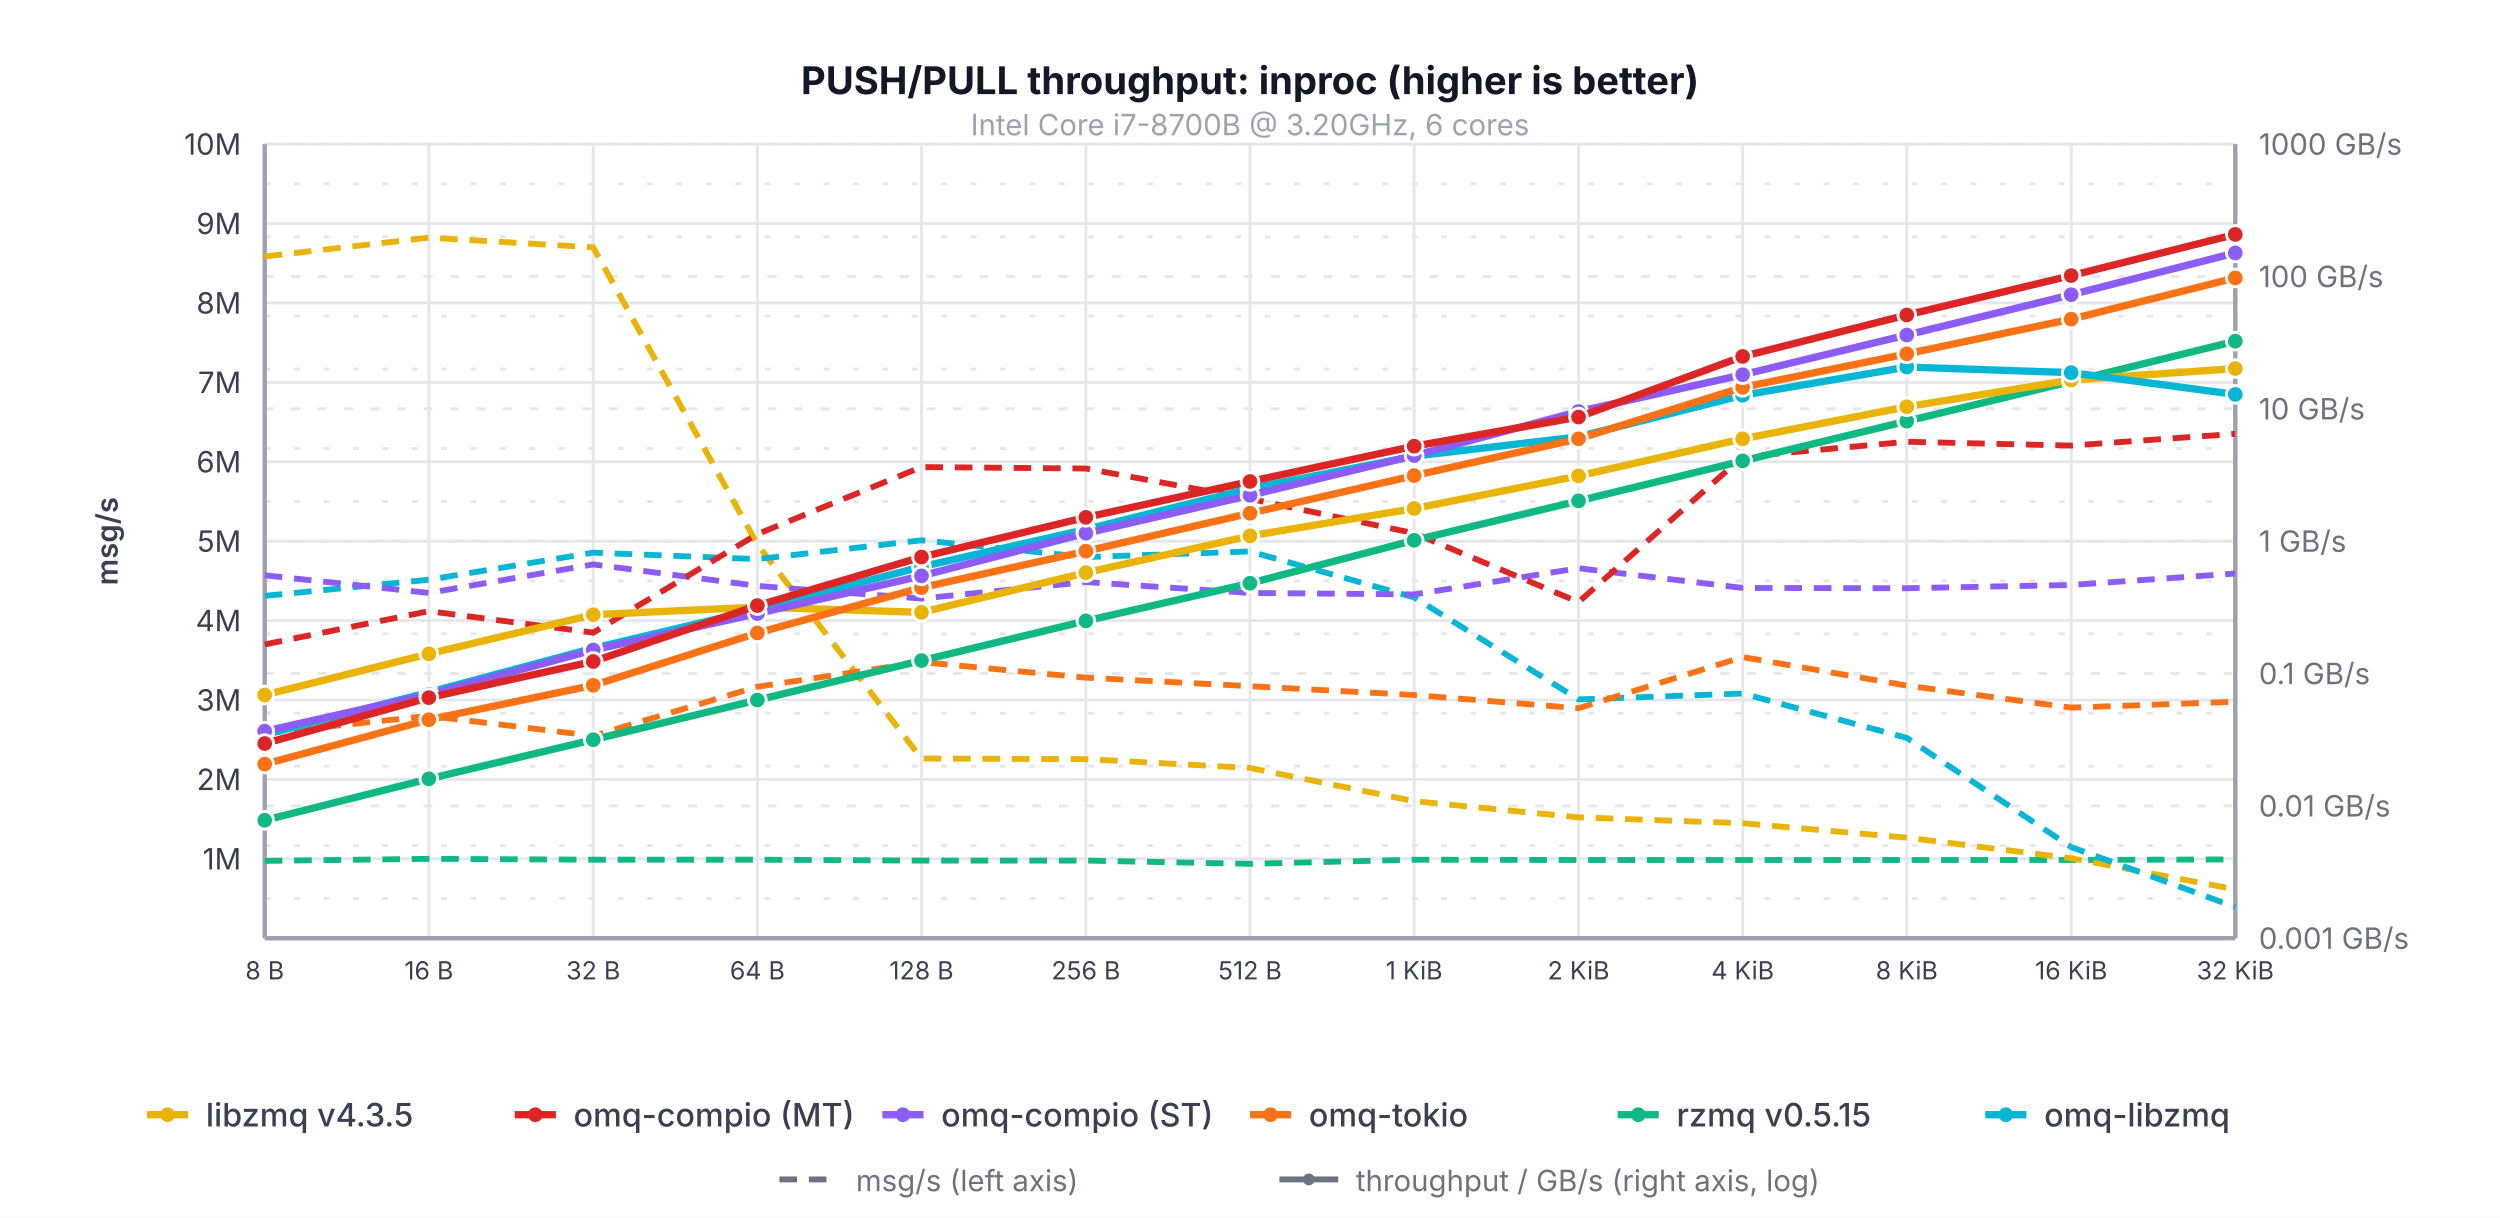
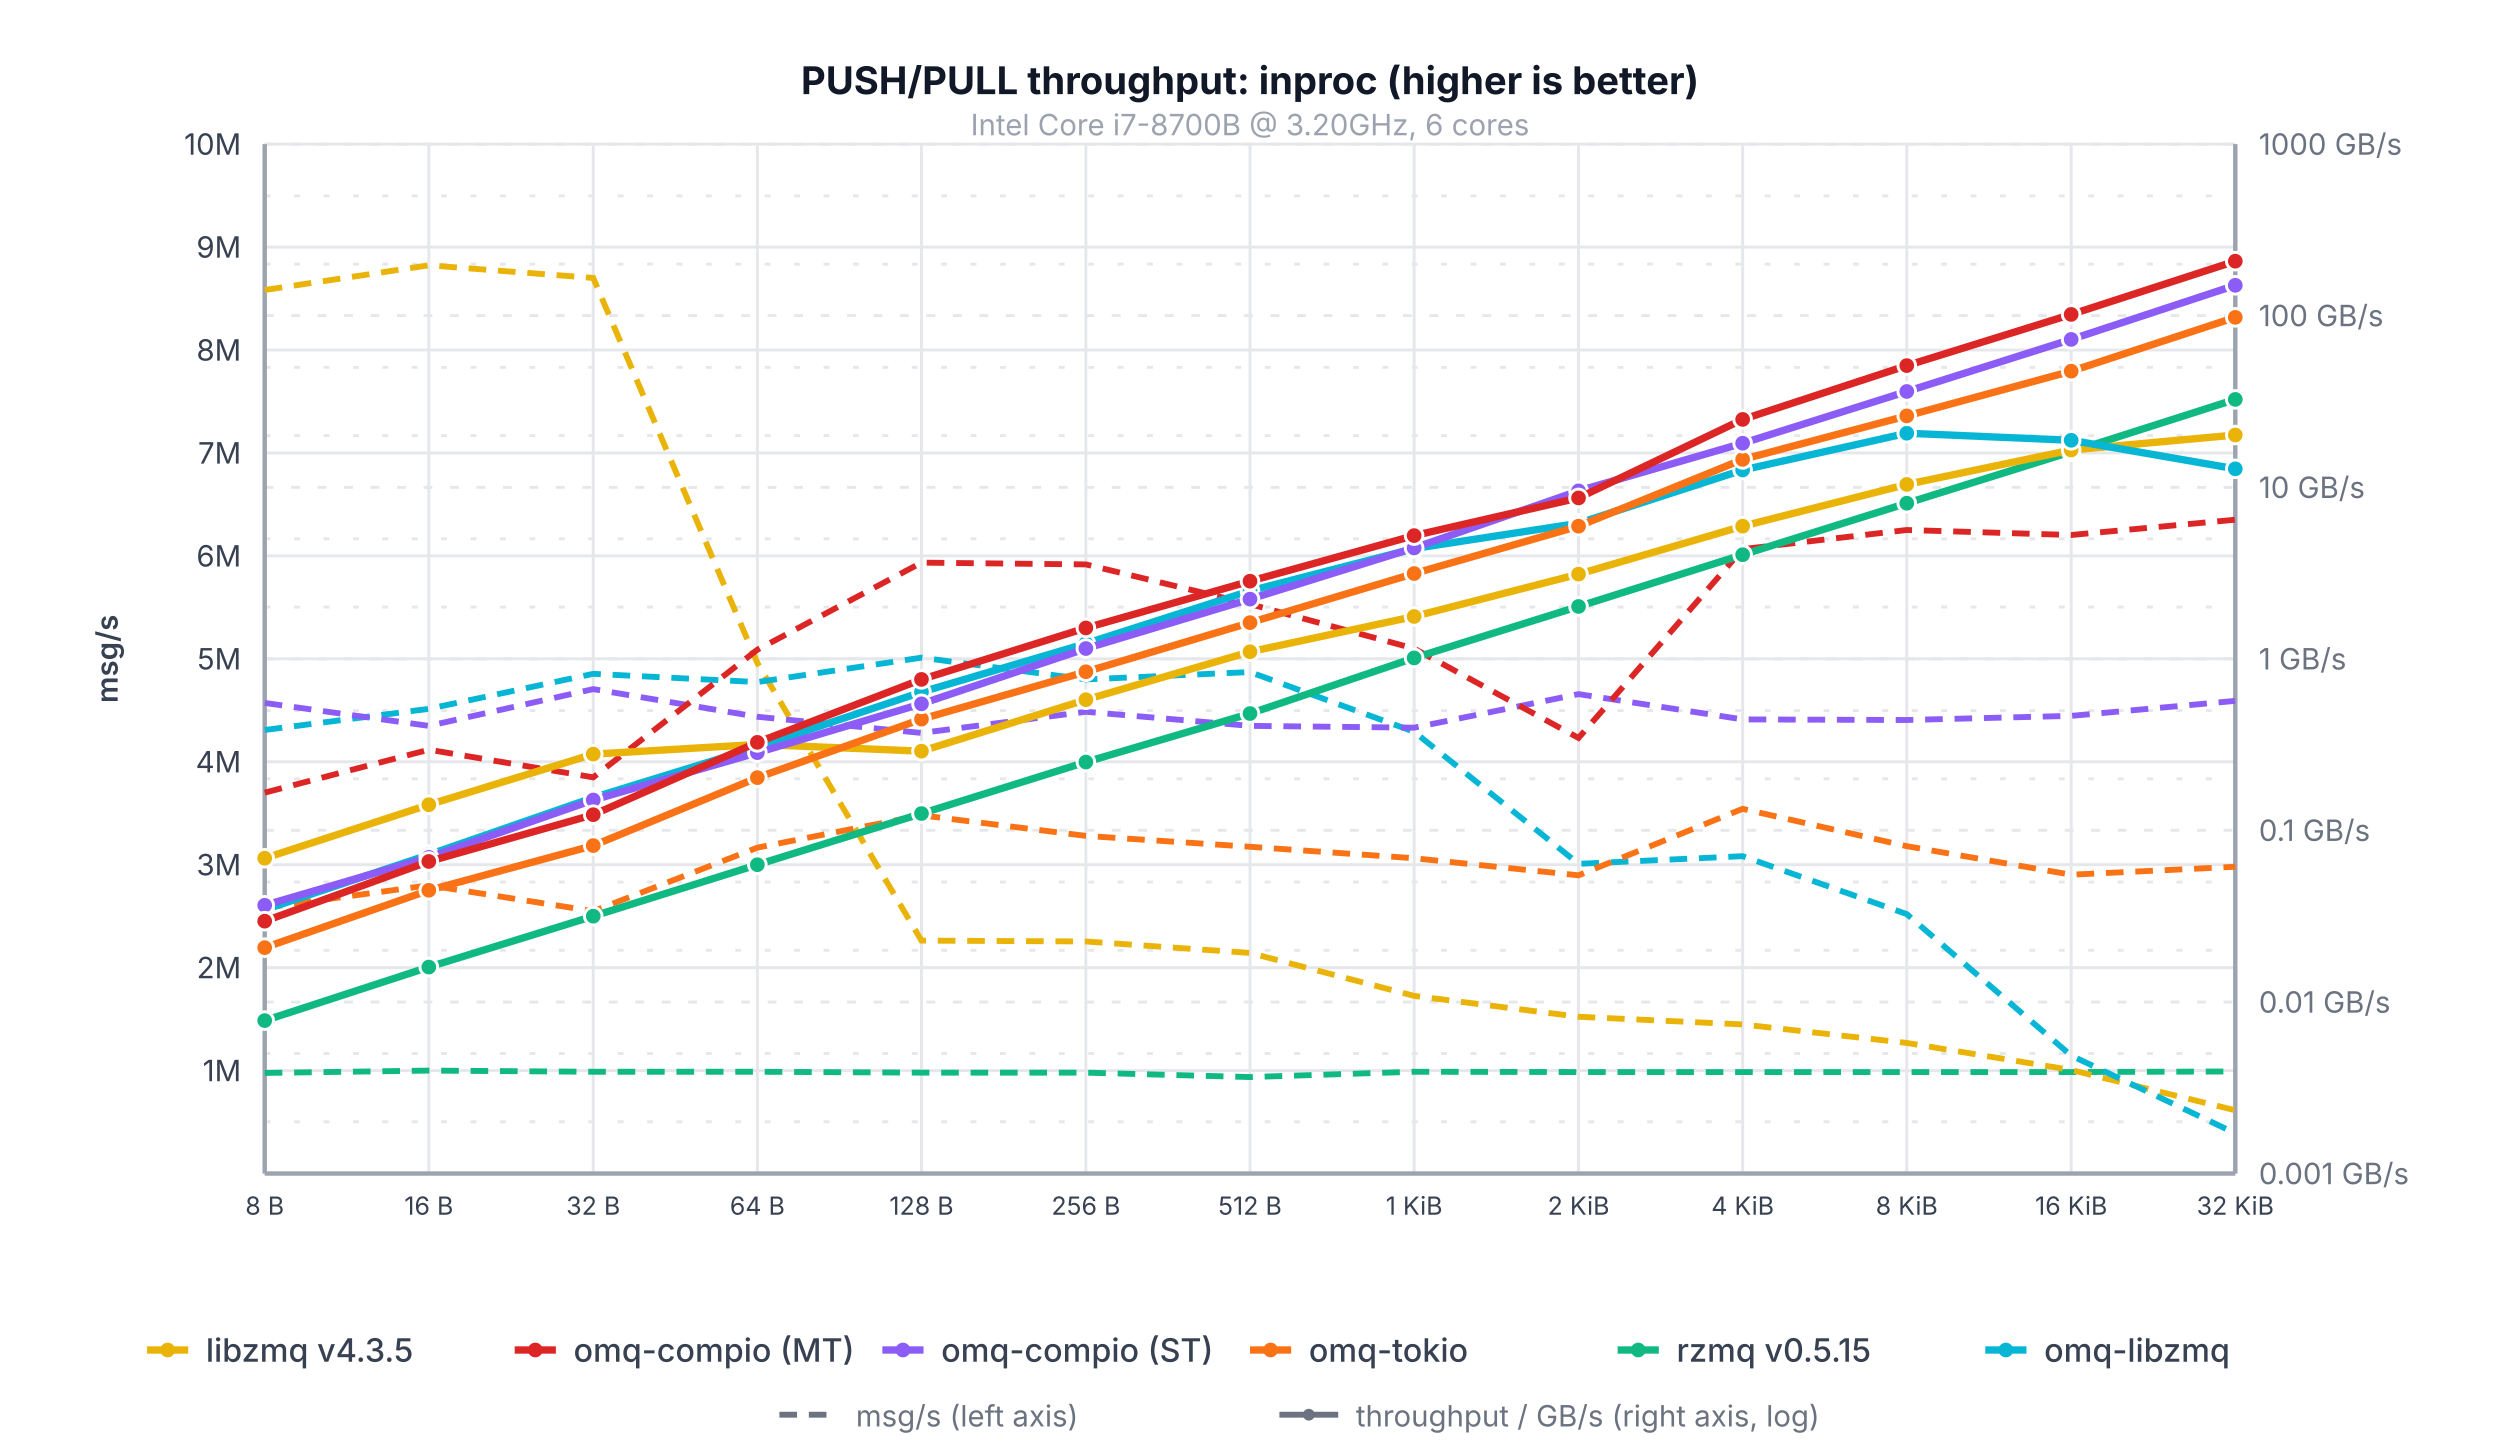
- <svg xmlns="http://www.w3.org/2000/svg" viewBox="0 0 850 414" font-family="system-ui, -apple-system, sans-serif">
-   <rect width="850" height="414" fill="white" />
+ <svg xmlns="http://www.w3.org/2000/svg" viewBox="0 0 850 494" font-family="system-ui, -apple-system, sans-serif">
+   <rect width="850" height="494" fill="white" />
  <text x="425.0" y="32.0" text-anchor="middle" fill="#111827" font-size="13" font-weight="700">PUSH/PULL throughput: inproc (higher is better)</text>
-   <line x1="90.0" y1="292.0" x2="760.0" y2="292.0" stroke="#e5e7eb" stroke-width="1" />
-   <text x="82.0" y="292.0" text-anchor="end" dominant-baseline="middle" fill="#374151" font-size="10">1M</text>
-   <line x1="90.0" y1="265.0" x2="760.0" y2="265.0" stroke="#e5e7eb" stroke-width="1" />
-   <text x="82.0" y="265.0" text-anchor="end" dominant-baseline="middle" fill="#374151" font-size="10">2M</text>
-   <line x1="90.0" y1="238.0" x2="760.0" y2="238.0" stroke="#e5e7eb" stroke-width="1" />
-   <text x="82.0" y="238.0" text-anchor="end" dominant-baseline="middle" fill="#374151" font-size="10">3M</text>
-   <line x1="90.0" y1="211.0" x2="760.0" y2="211.0" stroke="#e5e7eb" stroke-width="1" />
-   <text x="82.0" y="211.0" text-anchor="end" dominant-baseline="middle" fill="#374151" font-size="10">4M</text>
-   <line x1="90.0" y1="184.0" x2="760.0" y2="184.0" stroke="#e5e7eb" stroke-width="1" />
-   <text x="82.0" y="184.0" text-anchor="end" dominant-baseline="middle" fill="#374151" font-size="10">5M</text>
-   <line x1="90.0" y1="157.0" x2="760.0" y2="157.0" stroke="#e5e7eb" stroke-width="1" />
-   <text x="82.0" y="157.0" text-anchor="end" dominant-baseline="middle" fill="#374151" font-size="10">6M</text>
-   <line x1="90.0" y1="130.0" x2="760.0" y2="130.0" stroke="#e5e7eb" stroke-width="1" />
-   <text x="82.0" y="130.0" text-anchor="end" dominant-baseline="middle" fill="#374151" font-size="10">7M</text>
-   <line x1="90.0" y1="103.0" x2="760.0" y2="103.0" stroke="#e5e7eb" stroke-width="1" />
-   <text x="82.0" y="103.0" text-anchor="end" dominant-baseline="middle" fill="#374151" font-size="10">8M</text>
-   <line x1="90.0" y1="76.0" x2="760.0" y2="76.0" stroke="#e5e7eb" stroke-width="1" />
-   <text x="82.0" y="76.0" text-anchor="end" dominant-baseline="middle" fill="#374151" font-size="10">9M</text>
+   <line x1="90.0" y1="364.0" x2="760.0" y2="364.0" stroke="#e5e7eb" stroke-width="1" />
+   <text x="82.0" y="364.0" text-anchor="end" dominant-baseline="middle" fill="#374151" font-size="10">1M</text>
+   <line x1="90.0" y1="329.0" x2="760.0" y2="329.0" stroke="#e5e7eb" stroke-width="1" />
+   <text x="82.0" y="329.0" text-anchor="end" dominant-baseline="middle" fill="#374151" font-size="10">2M</text>
+   <line x1="90.0" y1="294.0" x2="760.0" y2="294.0" stroke="#e5e7eb" stroke-width="1" />
+   <text x="82.0" y="294.0" text-anchor="end" dominant-baseline="middle" fill="#374151" font-size="10">3M</text>
+   <line x1="90.0" y1="259.0" x2="760.0" y2="259.0" stroke="#e5e7eb" stroke-width="1" />
+   <text x="82.0" y="259.0" text-anchor="end" dominant-baseline="middle" fill="#374151" font-size="10">4M</text>
+   <line x1="90.0" y1="224.0" x2="760.0" y2="224.0" stroke="#e5e7eb" stroke-width="1" />
+   <text x="82.0" y="224.0" text-anchor="end" dominant-baseline="middle" fill="#374151" font-size="10">5M</text>
+   <line x1="90.0" y1="189.0" x2="760.0" y2="189.0" stroke="#e5e7eb" stroke-width="1" />
+   <text x="82.0" y="189.0" text-anchor="end" dominant-baseline="middle" fill="#374151" font-size="10">6M</text>
+   <line x1="90.0" y1="154.0" x2="760.0" y2="154.0" stroke="#e5e7eb" stroke-width="1" />
+   <text x="82.0" y="154.0" text-anchor="end" dominant-baseline="middle" fill="#374151" font-size="10">7M</text>
+   <line x1="90.0" y1="119.0" x2="760.0" y2="119.0" stroke="#e5e7eb" stroke-width="1" />
+   <text x="82.0" y="119.0" text-anchor="end" dominant-baseline="middle" fill="#374151" font-size="10">8M</text>
+   <line x1="90.0" y1="84.0" x2="760.0" y2="84.0" stroke="#e5e7eb" stroke-width="1" />
+   <text x="82.0" y="84.0" text-anchor="end" dominant-baseline="middle" fill="#374151" font-size="10">9M</text>
  <line x1="90.0" y1="49.0" x2="760.0" y2="49.0" stroke="#e5e7eb" stroke-width="1" />
  <text x="82.0" y="49.0" text-anchor="end" dominant-baseline="middle" fill="#374151" font-size="10">10M</text>
-   <line x1="90.0" y1="319.0" x2="760.0" y2="319.0" stroke="#e5e7eb" stroke-width="1" stroke-dasharray="3,6" />
-   <text x="768.0" y="319.0" text-anchor="start" dominant-baseline="middle" fill="#6b7280" font-size="10">0.001 GB/s</text>
-   <line x1="90.0" y1="305.5" x2="760.0" y2="305.5" stroke="#e5e7eb" stroke-width="1" stroke-dasharray="2,8" />
-   <line x1="90.0" y1="287.5" x2="760.0" y2="287.5" stroke="#e5e7eb" stroke-width="1" stroke-dasharray="2,8" />
-   <line x1="90.0" y1="274.0" x2="760.0" y2="274.0" stroke="#e5e7eb" stroke-width="1" stroke-dasharray="3,6" />
-   <text x="768.0" y="274.0" text-anchor="start" dominant-baseline="middle" fill="#6b7280" font-size="10">0.01 GB/s</text>
-   <line x1="90.0" y1="260.5" x2="760.0" y2="260.5" stroke="#e5e7eb" stroke-width="1" stroke-dasharray="2,8" />
-   <line x1="90.0" y1="242.5" x2="760.0" y2="242.5" stroke="#e5e7eb" stroke-width="1" stroke-dasharray="2,8" />
-   <line x1="90.0" y1="229.0" x2="760.0" y2="229.0" stroke="#e5e7eb" stroke-width="1" stroke-dasharray="3,6" />
-   <text x="768.0" y="229.0" text-anchor="start" dominant-baseline="middle" fill="#6b7280" font-size="10">0.1 GB/s</text>
-   <line x1="90.0" y1="215.5" x2="760.0" y2="215.5" stroke="#e5e7eb" stroke-width="1" stroke-dasharray="2,8" />
-   <line x1="90.0" y1="197.5" x2="760.0" y2="197.5" stroke="#e5e7eb" stroke-width="1" stroke-dasharray="2,8" />
-   <line x1="90.0" y1="184.0" x2="760.0" y2="184.0" stroke="#e5e7eb" stroke-width="1" stroke-dasharray="3,6" />
-   <text x="768.0" y="184.0" text-anchor="start" dominant-baseline="middle" fill="#6b7280" font-size="10">1 GB/s</text>
-   <line x1="90.0" y1="170.5" x2="760.0" y2="170.5" stroke="#e5e7eb" stroke-width="1" stroke-dasharray="2,8" />
-   <line x1="90.0" y1="152.5" x2="760.0" y2="152.5" stroke="#e5e7eb" stroke-width="1" stroke-dasharray="2,8" />
-   <line x1="90.0" y1="139.0" x2="760.0" y2="139.0" stroke="#e5e7eb" stroke-width="1" stroke-dasharray="3,6" />
-   <text x="768.0" y="139.0" text-anchor="start" dominant-baseline="middle" fill="#6b7280" font-size="10">10 GB/s</text>
-   <line x1="90.0" y1="125.5" x2="760.0" y2="125.5" stroke="#e5e7eb" stroke-width="1" stroke-dasharray="2,8" />
-   <line x1="90.0" y1="107.5" x2="760.0" y2="107.5" stroke="#e5e7eb" stroke-width="1" stroke-dasharray="2,8" />
-   <line x1="90.0" y1="94.0" x2="760.0" y2="94.0" stroke="#e5e7eb" stroke-width="1" stroke-dasharray="3,6" />
-   <text x="768.0" y="94.0" text-anchor="start" dominant-baseline="middle" fill="#6b7280" font-size="10">100 GB/s</text>
-   <line x1="90.0" y1="80.5" x2="760.0" y2="80.5" stroke="#e5e7eb" stroke-width="1" stroke-dasharray="2,8" />
-   <line x1="90.0" y1="62.5" x2="760.0" y2="62.5" stroke="#e5e7eb" stroke-width="1" stroke-dasharray="2,8" />
+   <line x1="90.0" y1="399.0" x2="760.0" y2="399.0" stroke="#e5e7eb" stroke-width="1" stroke-dasharray="3,6" />
+   <text x="768.0" y="399.0" text-anchor="start" dominant-baseline="middle" fill="#6b7280" font-size="10">0.001 GB/s</text>
+   <line x1="90.0" y1="381.4" x2="760.0" y2="381.4" stroke="#e5e7eb" stroke-width="1" stroke-dasharray="2,8" />
+   <line x1="90.0" y1="358.2" x2="760.0" y2="358.2" stroke="#e5e7eb" stroke-width="1" stroke-dasharray="2,8" />
+   <line x1="90.0" y1="340.7" x2="760.0" y2="340.7" stroke="#e5e7eb" stroke-width="1" stroke-dasharray="3,6" />
+   <text x="768.0" y="340.7" text-anchor="start" dominant-baseline="middle" fill="#6b7280" font-size="10">0.01 GB/s</text>
+   <line x1="90.0" y1="323.1" x2="760.0" y2="323.1" stroke="#e5e7eb" stroke-width="1" stroke-dasharray="2,8" />
+   <line x1="90.0" y1="299.9" x2="760.0" y2="299.9" stroke="#e5e7eb" stroke-width="1" stroke-dasharray="2,8" />
+   <line x1="90.0" y1="282.3" x2="760.0" y2="282.3" stroke="#e5e7eb" stroke-width="1" stroke-dasharray="3,6" />
+   <text x="768.0" y="282.3" text-anchor="start" dominant-baseline="middle" fill="#6b7280" font-size="10">0.1 GB/s</text>
+   <line x1="90.0" y1="264.8" x2="760.0" y2="264.8" stroke="#e5e7eb" stroke-width="1" stroke-dasharray="2,8" />
+   <line x1="90.0" y1="241.6" x2="760.0" y2="241.6" stroke="#e5e7eb" stroke-width="1" stroke-dasharray="2,8" />
+   <line x1="90.0" y1="224.0" x2="760.0" y2="224.0" stroke="#e5e7eb" stroke-width="1" stroke-dasharray="3,6" />
+   <text x="768.0" y="224.0" text-anchor="start" dominant-baseline="middle" fill="#6b7280" font-size="10">1 GB/s</text>
+   <line x1="90.0" y1="206.4" x2="760.0" y2="206.4" stroke="#e5e7eb" stroke-width="1" stroke-dasharray="2,8" />
+   <line x1="90.0" y1="183.2" x2="760.0" y2="183.2" stroke="#e5e7eb" stroke-width="1" stroke-dasharray="2,8" />
+   <line x1="90.0" y1="165.7" x2="760.0" y2="165.7" stroke="#e5e7eb" stroke-width="1" stroke-dasharray="3,6" />
+   <text x="768.0" y="165.7" text-anchor="start" dominant-baseline="middle" fill="#6b7280" font-size="10">10 GB/s</text>
+   <line x1="90.0" y1="148.1" x2="760.0" y2="148.1" stroke="#e5e7eb" stroke-width="1" stroke-dasharray="2,8" />
+   <line x1="90.0" y1="124.9" x2="760.0" y2="124.9" stroke="#e5e7eb" stroke-width="1" stroke-dasharray="2,8" />
+   <line x1="90.0" y1="107.3" x2="760.0" y2="107.3" stroke="#e5e7eb" stroke-width="1" stroke-dasharray="3,6" />
+   <text x="768.0" y="107.3" text-anchor="start" dominant-baseline="middle" fill="#6b7280" font-size="10">100 GB/s</text>
+   <line x1="90.0" y1="89.8" x2="760.0" y2="89.8" stroke="#e5e7eb" stroke-width="1" stroke-dasharray="2,8" />
+   <line x1="90.0" y1="66.6" x2="760.0" y2="66.6" stroke="#e5e7eb" stroke-width="1" stroke-dasharray="2,8" />
  <line x1="90.0" y1="49.0" x2="760.0" y2="49.0" stroke="#e5e7eb" stroke-width="1" stroke-dasharray="3,6" />
  <text x="768.0" y="49.0" text-anchor="start" dominant-baseline="middle" fill="#6b7280" font-size="10">1000 GB/s</text>
-   <line x1="90.0" y1="49.0" x2="90.0" y2="319.0" stroke="#e5e7eb" stroke-width="1" />
-   <line x1="145.8" y1="49.0" x2="145.8" y2="319.0" stroke="#e5e7eb" stroke-width="1" />
-   <line x1="201.7" y1="49.0" x2="201.7" y2="319.0" stroke="#e5e7eb" stroke-width="1" />
-   <line x1="257.5" y1="49.0" x2="257.5" y2="319.0" stroke="#e5e7eb" stroke-width="1" />
-   <line x1="313.3" y1="49.0" x2="313.3" y2="319.0" stroke="#e5e7eb" stroke-width="1" />
-   <line x1="369.2" y1="49.0" x2="369.2" y2="319.0" stroke="#e5e7eb" stroke-width="1" />
-   <line x1="425.0" y1="49.0" x2="425.0" y2="319.0" stroke="#e5e7eb" stroke-width="1" />
-   <line x1="480.8" y1="49.0" x2="480.8" y2="319.0" stroke="#e5e7eb" stroke-width="1" />
-   <line x1="536.7" y1="49.0" x2="536.7" y2="319.0" stroke="#e5e7eb" stroke-width="1" />
-   <line x1="592.5" y1="49.0" x2="592.5" y2="319.0" stroke="#e5e7eb" stroke-width="1" />
-   <line x1="648.3" y1="49.0" x2="648.3" y2="319.0" stroke="#e5e7eb" stroke-width="1" />
-   <line x1="704.2" y1="49.0" x2="704.2" y2="319.0" stroke="#e5e7eb" stroke-width="1" />
-   <line x1="760.0" y1="49.0" x2="760.0" y2="319.0" stroke="#e5e7eb" stroke-width="1" />
-   <line x1="90.0" y1="49.0" x2="90.0" y2="319.0" stroke="#9ca3af" stroke-width="1.5" />
-   <line x1="760.0" y1="49.0" x2="760.0" y2="319.0" stroke="#9ca3af" stroke-width="1.5" />
-   <line x1="90.0" y1="319.0" x2="760.0" y2="319.0" stroke="#9ca3af" stroke-width="1.5" />
-   <text x="40.0" y="184.0" text-anchor="middle" fill="#374151" font-size="10" font-weight="600" transform="rotate(-90,40.0,184.0)">msg/s</text>
-   <polyline points="90.0,292.7 145.8,292.0 201.7,292.3 257.5,292.3 313.3,292.6 369.2,292.6 425.0,293.7 480.8,292.3 536.7,292.4 592.5,292.4 648.3,292.4 704.2,292.4 760.0,292.2" fill="none" stroke="#10b981" stroke-width="2" stroke-dasharray="6,4" />
-   <polyline points="90.0,87.2 145.8,80.8 201.7,84.1 257.5,185.1 313.3,257.9 369.2,258.1 425.0,261.1 480.8,272.4 536.7,277.9 592.5,279.9 648.3,284.8 704.2,291.8 760.0,302.4" fill="none" stroke="#eab308" stroke-width="2" stroke-dasharray="6,4" />
-   <polyline points="90.0,202.6 145.8,197.1 201.7,187.9 257.5,190.1 313.3,183.7 369.2,189.4 425.0,187.5 480.8,203.1 536.7,237.8 592.5,235.8 648.3,250.9 704.2,288.0 760.0,308.4" fill="none" stroke="#06b6d4" stroke-width="2" stroke-dasharray="6,4" />
-   <polyline points="90.0,249.3 145.8,243.4 201.7,250.2 257.5,233.5 313.3,225.1 369.2,230.4 425.0,233.3 480.8,236.3 536.7,240.8 592.5,223.4 648.3,233.1 704.2,240.6 760.0,238.6" fill="none" stroke="#f97316" stroke-width="2" stroke-dasharray="6,4" />
-   <polyline points="90.0,195.6 145.8,201.6 201.7,191.9 257.5,199.2 313.3,203.5 369.2,197.9 425.0,201.6 480.8,202.1 536.7,193.2 592.5,199.9 648.3,200.0 704.2,198.9 760.0,195.0" fill="none" stroke="#8b5cf6" stroke-width="2" stroke-dasharray="6,4" />
-   <polyline points="90.0,219.1 145.8,207.8 201.7,215.1 257.5,181.6 313.3,158.8 369.2,159.3 425.0,169.6 480.8,181.3 536.7,204.7 592.5,155.3 648.3,150.2 704.2,151.5 760.0,147.5" fill="none" stroke="#dc2626" stroke-width="2" stroke-dasharray="6,4" />
-   <polyline points="90.0,278.9 145.8,264.8 201.7,251.5 257.5,238.0 313.3,224.6 369.2,211.1 425.0,198.3 480.8,183.7 536.7,170.3 592.5,156.7 648.3,143.2 704.2,129.7 760.0,116.0" fill="none" stroke="#10b981" stroke-width="2.5" stroke-linecap="round" stroke-linejoin="round" />
-   <circle cx="90.0" cy="278.9" r="3" fill="#10b981" stroke="white" stroke-width="1" />
-   <circle cx="145.8" cy="264.8" r="3" fill="#10b981" stroke="white" stroke-width="1" />
-   <circle cx="201.7" cy="251.5" r="3" fill="#10b981" stroke="white" stroke-width="1" />
-   <circle cx="257.5" cy="238.0" r="3" fill="#10b981" stroke="white" stroke-width="1" />
-   <circle cx="313.3" cy="224.6" r="3" fill="#10b981" stroke="white" stroke-width="1" />
-   <circle cx="369.2" cy="211.1" r="3" fill="#10b981" stroke="white" stroke-width="1" />
-   <circle cx="425.0" cy="198.3" r="3" fill="#10b981" stroke="white" stroke-width="1" />
-   <circle cx="480.8" cy="183.7" r="3" fill="#10b981" stroke="white" stroke-width="1" />
-   <circle cx="536.7" cy="170.3" r="3" fill="#10b981" stroke="white" stroke-width="1" />
-   <circle cx="592.5" cy="156.7" r="3" fill="#10b981" stroke="white" stroke-width="1" />
-   <circle cx="648.3" cy="143.2" r="3" fill="#10b981" stroke="white" stroke-width="1" />
-   <circle cx="704.2" cy="129.7" r="3" fill="#10b981" stroke="white" stroke-width="1" />
-   <circle cx="760.0" cy="116.0" r="3" fill="#10b981" stroke="white" stroke-width="1" />
-   <polyline points="90.0,236.3 145.8,222.3 201.7,209.0 257.5,206.4 313.3,208.2 369.2,194.7 425.0,182.2 480.8,172.9 536.7,161.8 592.5,149.2 648.3,138.3 704.2,129.2 760.0,125.3" fill="none" stroke="#eab308" stroke-width="2.5" stroke-linecap="round" stroke-linejoin="round" />
-   <circle cx="90.0" cy="236.3" r="3" fill="#eab308" stroke="white" stroke-width="1" />
-   <circle cx="145.8" cy="222.3" r="3" fill="#eab308" stroke="white" stroke-width="1" />
-   <circle cx="201.7" cy="209.0" r="3" fill="#eab308" stroke="white" stroke-width="1" />
-   <circle cx="257.5" cy="206.4" r="3" fill="#eab308" stroke="white" stroke-width="1" />
-   <circle cx="313.3" cy="208.2" r="3" fill="#eab308" stroke="white" stroke-width="1" />
-   <circle cx="369.2" cy="194.7" r="3" fill="#eab308" stroke="white" stroke-width="1" />
-   <circle cx="425.0" cy="182.2" r="3" fill="#eab308" stroke="white" stroke-width="1" />
-   <circle cx="480.8" cy="172.9" r="3" fill="#eab308" stroke="white" stroke-width="1" />
-   <circle cx="536.7" cy="161.8" r="3" fill="#eab308" stroke="white" stroke-width="1" />
-   <circle cx="592.5" cy="149.2" r="3" fill="#eab308" stroke="white" stroke-width="1" />
-   <circle cx="648.3" cy="138.3" r="3" fill="#eab308" stroke="white" stroke-width="1" />
-   <circle cx="704.2" cy="129.2" r="3" fill="#eab308" stroke="white" stroke-width="1" />
-   <circle cx="760.0" cy="125.3" r="3" fill="#eab308" stroke="white" stroke-width="1" />
-   <polyline points="90.0,249.8 145.8,235.4 201.7,220.4 257.5,207.2 313.3,192.7 369.2,180.0 425.0,166.1 480.8,155.1 536.7,148.5 592.5,134.4 648.3,124.8 704.2,126.7 760.0,134.1" fill="none" stroke="#06b6d4" stroke-width="2.5" stroke-linecap="round" stroke-linejoin="round" />
-   <circle cx="90.0" cy="249.8" r="3" fill="#06b6d4" stroke="white" stroke-width="1" />
-   <circle cx="145.8" cy="235.4" r="3" fill="#06b6d4" stroke="white" stroke-width="1" />
-   <circle cx="201.7" cy="220.4" r="3" fill="#06b6d4" stroke="white" stroke-width="1" />
-   <circle cx="257.5" cy="207.2" r="3" fill="#06b6d4" stroke="white" stroke-width="1" />
-   <circle cx="313.3" cy="192.7" r="3" fill="#06b6d4" stroke="white" stroke-width="1" />
-   <circle cx="369.2" cy="180.0" r="3" fill="#06b6d4" stroke="white" stroke-width="1" />
-   <circle cx="425.0" cy="166.1" r="3" fill="#06b6d4" stroke="white" stroke-width="1" />
-   <circle cx="480.8" cy="155.1" r="3" fill="#06b6d4" stroke="white" stroke-width="1" />
-   <circle cx="536.7" cy="148.5" r="3" fill="#06b6d4" stroke="white" stroke-width="1" />
-   <circle cx="592.5" cy="134.4" r="3" fill="#06b6d4" stroke="white" stroke-width="1" />
-   <circle cx="648.3" cy="124.8" r="3" fill="#06b6d4" stroke="white" stroke-width="1" />
-   <circle cx="704.2" cy="126.7" r="3" fill="#06b6d4" stroke="white" stroke-width="1" />
-   <circle cx="760.0" cy="134.1" r="3" fill="#06b6d4" stroke="white" stroke-width="1" />
-   <polyline points="90.0,259.8 145.8,244.7 201.7,233.0 257.5,215.2 313.3,199.8 369.2,187.4 425.0,174.5 480.8,161.7 536.7,149.2 592.5,131.7 648.3,120.3 704.2,108.5 760.0,94.5" fill="none" stroke="#f97316" stroke-width="2.5" stroke-linecap="round" stroke-linejoin="round" />
-   <circle cx="90.0" cy="259.8" r="3" fill="#f97316" stroke="white" stroke-width="1" />
-   <circle cx="145.8" cy="244.7" r="3" fill="#f97316" stroke="white" stroke-width="1" />
-   <circle cx="201.7" cy="233.0" r="3" fill="#f97316" stroke="white" stroke-width="1" />
-   <circle cx="257.5" cy="215.2" r="3" fill="#f97316" stroke="white" stroke-width="1" />
-   <circle cx="313.3" cy="199.8" r="3" fill="#f97316" stroke="white" stroke-width="1" />
-   <circle cx="369.2" cy="187.4" r="3" fill="#f97316" stroke="white" stroke-width="1" />
-   <circle cx="425.0" cy="174.5" r="3" fill="#f97316" stroke="white" stroke-width="1" />
-   <circle cx="480.8" cy="161.7" r="3" fill="#f97316" stroke="white" stroke-width="1" />
-   <circle cx="536.7" cy="149.2" r="3" fill="#f97316" stroke="white" stroke-width="1" />
-   <circle cx="592.5" cy="131.7" r="3" fill="#f97316" stroke="white" stroke-width="1" />
-   <circle cx="648.3" cy="120.3" r="3" fill="#f97316" stroke="white" stroke-width="1" />
-   <circle cx="704.2" cy="108.5" r="3" fill="#f97316" stroke="white" stroke-width="1" />
-   <circle cx="760.0" cy="94.5" r="3" fill="#f97316" stroke="white" stroke-width="1" />
-   <polyline points="90.0,248.6 145.8,236.1 201.7,221.0 257.5,208.6 313.3,195.8 369.2,181.3 425.0,168.4 480.8,154.9 536.7,139.9 592.5,127.4 648.3,113.9 704.2,100.2 760.0,86.0" fill="none" stroke="#8b5cf6" stroke-width="2.5" stroke-linecap="round" stroke-linejoin="round" />
-   <circle cx="90.0" cy="248.6" r="3" fill="#8b5cf6" stroke="white" stroke-width="1" />
-   <circle cx="145.8" cy="236.1" r="3" fill="#8b5cf6" stroke="white" stroke-width="1" />
-   <circle cx="201.7" cy="221.0" r="3" fill="#8b5cf6" stroke="white" stroke-width="1" />
-   <circle cx="257.5" cy="208.6" r="3" fill="#8b5cf6" stroke="white" stroke-width="1" />
-   <circle cx="313.3" cy="195.8" r="3" fill="#8b5cf6" stroke="white" stroke-width="1" />
-   <circle cx="369.2" cy="181.3" r="3" fill="#8b5cf6" stroke="white" stroke-width="1" />
-   <circle cx="425.0" cy="168.4" r="3" fill="#8b5cf6" stroke="white" stroke-width="1" />
-   <circle cx="480.8" cy="154.9" r="3" fill="#8b5cf6" stroke="white" stroke-width="1" />
-   <circle cx="536.7" cy="139.9" r="3" fill="#8b5cf6" stroke="white" stroke-width="1" />
-   <circle cx="592.5" cy="127.4" r="3" fill="#8b5cf6" stroke="white" stroke-width="1" />
-   <circle cx="648.3" cy="113.9" r="3" fill="#8b5cf6" stroke="white" stroke-width="1" />
-   <circle cx="704.2" cy="100.2" r="3" fill="#8b5cf6" stroke="white" stroke-width="1" />
-   <circle cx="760.0" cy="86.0" r="3" fill="#8b5cf6" stroke="white" stroke-width="1" />
-   <polyline points="90.0,252.8 145.8,237.2 201.7,224.9 257.5,205.9 313.3,189.4 369.2,175.9 425.0,163.7 480.8,151.7 536.7,141.8 592.5,121.2 648.3,107.1 704.2,93.7 760.0,79.7" fill="none" stroke="#dc2626" stroke-width="2.5" stroke-linecap="round" stroke-linejoin="round" />
-   <circle cx="90.0" cy="252.8" r="3" fill="#dc2626" stroke="white" stroke-width="1" />
-   <circle cx="145.8" cy="237.2" r="3" fill="#dc2626" stroke="white" stroke-width="1" />
-   <circle cx="201.7" cy="224.9" r="3" fill="#dc2626" stroke="white" stroke-width="1" />
-   <circle cx="257.5" cy="205.9" r="3" fill="#dc2626" stroke="white" stroke-width="1" />
-   <circle cx="313.3" cy="189.4" r="3" fill="#dc2626" stroke="white" stroke-width="1" />
-   <circle cx="369.2" cy="175.9" r="3" fill="#dc2626" stroke="white" stroke-width="1" />
-   <circle cx="425.0" cy="163.7" r="3" fill="#dc2626" stroke="white" stroke-width="1" />
-   <circle cx="480.8" cy="151.7" r="3" fill="#dc2626" stroke="white" stroke-width="1" />
-   <circle cx="536.7" cy="141.8" r="3" fill="#dc2626" stroke="white" stroke-width="1" />
-   <circle cx="592.5" cy="121.2" r="3" fill="#dc2626" stroke="white" stroke-width="1" />
-   <circle cx="648.3" cy="107.1" r="3" fill="#dc2626" stroke="white" stroke-width="1" />
-   <circle cx="704.2" cy="93.7" r="3" fill="#dc2626" stroke="white" stroke-width="1" />
-   <circle cx="760.0" cy="79.7" r="3" fill="#dc2626" stroke="white" stroke-width="1" />
-   <text x="90.0" y="333.0" text-anchor="middle" fill="#374151" font-size="8.5">8 B</text>
-   <text x="145.8" y="333.0" text-anchor="middle" fill="#374151" font-size="8.5">16 B</text>
-   <text x="201.7" y="333.0" text-anchor="middle" fill="#374151" font-size="8.5">32 B</text>
-   <text x="257.5" y="333.0" text-anchor="middle" fill="#374151" font-size="8.5">64 B</text>
-   <text x="313.3" y="333.0" text-anchor="middle" fill="#374151" font-size="8.5">128 B</text>
-   <text x="369.2" y="333.0" text-anchor="middle" fill="#374151" font-size="8.5">256 B</text>
-   <text x="425.0" y="333.0" text-anchor="middle" fill="#374151" font-size="8.5">512 B</text>
-   <text x="480.8" y="333.0" text-anchor="middle" fill="#374151" font-size="8.5">1 KiB</text>
-   <text x="536.7" y="333.0" text-anchor="middle" fill="#374151" font-size="8.5">2 KiB</text>
-   <text x="592.5" y="333.0" text-anchor="middle" fill="#374151" font-size="8.5">4 KiB</text>
-   <text x="648.3" y="333.0" text-anchor="middle" fill="#374151" font-size="8.5">8 KiB</text>
-   <text x="704.2" y="333.0" text-anchor="middle" fill="#374151" font-size="8.5">16 KiB</text>
-   <text x="760.0" y="333.0" text-anchor="middle" fill="#374151" font-size="8.5">32 KiB</text>
+   <line x1="90.0" y1="49.0" x2="90.0" y2="399.0" stroke="#e5e7eb" stroke-width="1" />
+   <line x1="145.8" y1="49.0" x2="145.8" y2="399.0" stroke="#e5e7eb" stroke-width="1" />
+   <line x1="201.7" y1="49.0" x2="201.7" y2="399.0" stroke="#e5e7eb" stroke-width="1" />
+   <line x1="257.5" y1="49.0" x2="257.5" y2="399.0" stroke="#e5e7eb" stroke-width="1" />
+   <line x1="313.3" y1="49.0" x2="313.3" y2="399.0" stroke="#e5e7eb" stroke-width="1" />
+   <line x1="369.2" y1="49.0" x2="369.2" y2="399.0" stroke="#e5e7eb" stroke-width="1" />
+   <line x1="425.0" y1="49.0" x2="425.0" y2="399.0" stroke="#e5e7eb" stroke-width="1" />
+   <line x1="480.8" y1="49.0" x2="480.8" y2="399.0" stroke="#e5e7eb" stroke-width="1" />
+   <line x1="536.7" y1="49.0" x2="536.7" y2="399.0" stroke="#e5e7eb" stroke-width="1" />
+   <line x1="592.5" y1="49.0" x2="592.5" y2="399.0" stroke="#e5e7eb" stroke-width="1" />
+   <line x1="648.3" y1="49.0" x2="648.3" y2="399.0" stroke="#e5e7eb" stroke-width="1" />
+   <line x1="704.2" y1="49.0" x2="704.2" y2="399.0" stroke="#e5e7eb" stroke-width="1" />
+   <line x1="760.0" y1="49.0" x2="760.0" y2="399.0" stroke="#e5e7eb" stroke-width="1" />
+   <line x1="90.0" y1="49.0" x2="90.0" y2="399.0" stroke="#9ca3af" stroke-width="1.5" />
+   <line x1="760.0" y1="49.0" x2="760.0" y2="399.0" stroke="#9ca3af" stroke-width="1.5" />
+   <line x1="90.0" y1="399.0" x2="760.0" y2="399.0" stroke="#9ca3af" stroke-width="1.5" />
+   <text x="40.0" y="224.0" text-anchor="middle" fill="#374151" font-size="10" font-weight="600" transform="rotate(-90,40.0,224.0)">msg/s</text>
+   <polyline points="90.0,364.8 145.8,364.0 201.7,364.4 257.5,364.4 313.3,364.7 369.2,364.7 425.0,366.2 480.8,364.4 536.7,364.5 592.5,364.5 648.3,364.5 704.2,364.5 760.0,364.3" fill="none" stroke="#10b981" stroke-width="2" stroke-dasharray="6,4" />
+   <polyline points="90.0,98.6 145.8,90.2 201.7,94.5 257.5,225.4 313.3,319.8 369.2,320.1 425.0,324.0 480.8,338.6 536.7,345.7 592.5,348.3 648.3,354.6 704.2,363.8 760.0,377.5" fill="none" stroke="#eab308" stroke-width="2" stroke-dasharray="6,4" />
+   <polyline points="90.0,248.2 145.8,241.0 201.7,229.1 257.5,231.9 313.3,223.6 369.2,231.0 425.0,228.5 480.8,248.8 536.7,293.7 592.5,291.1 648.3,310.8 704.2,358.9 760.0,385.3" fill="none" stroke="#06b6d4" stroke-width="2" stroke-dasharray="6,4" />
+   <polyline points="90.0,308.6 145.8,301.0 201.7,309.8 257.5,288.2 313.3,277.2 369.2,284.2 425.0,287.9 480.8,291.8 536.7,297.6 592.5,275.0 648.3,287.7 704.2,297.4 760.0,294.7" fill="none" stroke="#f97316" stroke-width="2" stroke-dasharray="6,4" />
+   <polyline points="90.0,239.0 145.8,246.8 201.7,234.3 257.5,243.7 313.3,249.2 369.2,242.0 425.0,246.8 480.8,247.4 536.7,236.0 592.5,244.6 648.3,244.8 704.2,243.4 760.0,238.3" fill="none" stroke="#8b5cf6" stroke-width="2" stroke-dasharray="6,4" />
+   <polyline points="90.0,269.5 145.8,254.9 201.7,264.3 257.5,220.9 313.3,191.3 369.2,191.9 425.0,205.4 480.8,220.5 536.7,250.9 592.5,186.7 648.3,180.2 704.2,181.9 760.0,176.7" fill="none" stroke="#dc2626" stroke-width="2" stroke-dasharray="6,4" />
+   <polyline points="90.0,347.0 145.8,328.8 201.7,311.5 257.5,294.0 313.3,276.6 369.2,259.1 425.0,242.6 480.8,223.7 536.7,206.2 592.5,188.6 648.3,171.1 704.2,153.6 760.0,135.8" fill="none" stroke="#10b981" stroke-width="2.5" stroke-linecap="round" stroke-linejoin="round" />
+   <circle cx="90.0" cy="347.0" r="3" fill="#10b981" stroke="white" stroke-width="1" />
+   <circle cx="145.8" cy="328.8" r="3" fill="#10b981" stroke="white" stroke-width="1" />
+   <circle cx="201.7" cy="311.5" r="3" fill="#10b981" stroke="white" stroke-width="1" />
+   <circle cx="257.5" cy="294.0" r="3" fill="#10b981" stroke="white" stroke-width="1" />
+   <circle cx="313.3" cy="276.6" r="3" fill="#10b981" stroke="white" stroke-width="1" />
+   <circle cx="369.2" cy="259.1" r="3" fill="#10b981" stroke="white" stroke-width="1" />
+   <circle cx="425.0" cy="242.6" r="3" fill="#10b981" stroke="white" stroke-width="1" />
+   <circle cx="480.8" cy="223.7" r="3" fill="#10b981" stroke="white" stroke-width="1" />
+   <circle cx="536.7" cy="206.2" r="3" fill="#10b981" stroke="white" stroke-width="1" />
+   <circle cx="592.5" cy="188.6" r="3" fill="#10b981" stroke="white" stroke-width="1" />
+   <circle cx="648.3" cy="171.1" r="3" fill="#10b981" stroke="white" stroke-width="1" />
+   <circle cx="704.2" cy="153.6" r="3" fill="#10b981" stroke="white" stroke-width="1" />
+   <circle cx="760.0" cy="135.8" r="3" fill="#10b981" stroke="white" stroke-width="1" />
+   <polyline points="90.0,291.8 145.8,273.6 201.7,256.4 257.5,253.1 313.3,255.4 369.2,237.9 425.0,221.6 480.8,209.6 536.7,195.2 592.5,178.9 648.3,164.7 704.2,153.0 760.0,147.9" fill="none" stroke="#eab308" stroke-width="2.5" stroke-linecap="round" stroke-linejoin="round" />
+   <circle cx="90.0" cy="291.8" r="3" fill="#eab308" stroke="white" stroke-width="1" />
+   <circle cx="145.8" cy="273.6" r="3" fill="#eab308" stroke="white" stroke-width="1" />
+   <circle cx="201.7" cy="256.4" r="3" fill="#eab308" stroke="white" stroke-width="1" />
+   <circle cx="257.5" cy="253.1" r="3" fill="#eab308" stroke="white" stroke-width="1" />
+   <circle cx="313.3" cy="255.4" r="3" fill="#eab308" stroke="white" stroke-width="1" />
+   <circle cx="369.2" cy="237.9" r="3" fill="#eab308" stroke="white" stroke-width="1" />
+   <circle cx="425.0" cy="221.6" r="3" fill="#eab308" stroke="white" stroke-width="1" />
+   <circle cx="480.8" cy="209.6" r="3" fill="#eab308" stroke="white" stroke-width="1" />
+   <circle cx="536.7" cy="195.2" r="3" fill="#eab308" stroke="white" stroke-width="1" />
+   <circle cx="592.5" cy="178.9" r="3" fill="#eab308" stroke="white" stroke-width="1" />
+   <circle cx="648.3" cy="164.7" r="3" fill="#eab308" stroke="white" stroke-width="1" />
+   <circle cx="704.2" cy="153.0" r="3" fill="#eab308" stroke="white" stroke-width="1" />
+   <circle cx="760.0" cy="147.9" r="3" fill="#eab308" stroke="white" stroke-width="1" />
+   <polyline points="90.0,309.3 145.8,290.6 201.7,271.2 257.5,254.0 313.3,235.3 369.2,218.8 425.0,200.9 480.8,186.5 536.7,177.9 592.5,159.8 648.3,147.3 704.2,149.7 760.0,159.4" fill="none" stroke="#06b6d4" stroke-width="2.5" stroke-linecap="round" stroke-linejoin="round" />
+   <circle cx="90.0" cy="309.3" r="3" fill="#06b6d4" stroke="white" stroke-width="1" />
+   <circle cx="145.8" cy="290.6" r="3" fill="#06b6d4" stroke="white" stroke-width="1" />
+   <circle cx="201.7" cy="271.2" r="3" fill="#06b6d4" stroke="white" stroke-width="1" />
+   <circle cx="257.5" cy="254.0" r="3" fill="#06b6d4" stroke="white" stroke-width="1" />
+   <circle cx="313.3" cy="235.3" r="3" fill="#06b6d4" stroke="white" stroke-width="1" />
+   <circle cx="369.2" cy="218.8" r="3" fill="#06b6d4" stroke="white" stroke-width="1" />
+   <circle cx="425.0" cy="200.9" r="3" fill="#06b6d4" stroke="white" stroke-width="1" />
+   <circle cx="480.8" cy="186.5" r="3" fill="#06b6d4" stroke="white" stroke-width="1" />
+   <circle cx="536.7" cy="177.9" r="3" fill="#06b6d4" stroke="white" stroke-width="1" />
+   <circle cx="592.5" cy="159.8" r="3" fill="#06b6d4" stroke="white" stroke-width="1" />
+   <circle cx="648.3" cy="147.3" r="3" fill="#06b6d4" stroke="white" stroke-width="1" />
+   <circle cx="704.2" cy="149.7" r="3" fill="#06b6d4" stroke="white" stroke-width="1" />
+   <circle cx="760.0" cy="159.4" r="3" fill="#06b6d4" stroke="white" stroke-width="1" />
+   <polyline points="90.0,322.2 145.8,302.7 201.7,287.5 257.5,264.4 313.3,244.5 369.2,228.4 425.0,211.7 480.8,195.0 536.7,178.9 592.5,156.2 648.3,141.4 704.2,126.2 760.0,107.9" fill="none" stroke="#f97316" stroke-width="2.5" stroke-linecap="round" stroke-linejoin="round" />
+   <circle cx="90.0" cy="322.2" r="3" fill="#f97316" stroke="white" stroke-width="1" />
+   <circle cx="145.8" cy="302.7" r="3" fill="#f97316" stroke="white" stroke-width="1" />
+   <circle cx="201.7" cy="287.5" r="3" fill="#f97316" stroke="white" stroke-width="1" />
+   <circle cx="257.5" cy="264.4" r="3" fill="#f97316" stroke="white" stroke-width="1" />
+   <circle cx="313.3" cy="244.5" r="3" fill="#f97316" stroke="white" stroke-width="1" />
+   <circle cx="369.2" cy="228.4" r="3" fill="#f97316" stroke="white" stroke-width="1" />
+   <circle cx="425.0" cy="211.7" r="3" fill="#f97316" stroke="white" stroke-width="1" />
+   <circle cx="480.8" cy="195.0" r="3" fill="#f97316" stroke="white" stroke-width="1" />
+   <circle cx="536.7" cy="178.9" r="3" fill="#f97316" stroke="white" stroke-width="1" />
+   <circle cx="592.5" cy="156.2" r="3" fill="#f97316" stroke="white" stroke-width="1" />
+   <circle cx="648.3" cy="141.4" r="3" fill="#f97316" stroke="white" stroke-width="1" />
+   <circle cx="704.2" cy="126.2" r="3" fill="#f97316" stroke="white" stroke-width="1" />
+   <circle cx="760.0" cy="107.9" r="3" fill="#f97316" stroke="white" stroke-width="1" />
+   <polyline points="90.0,307.8 145.8,291.5 201.7,272.0 257.5,255.9 313.3,239.3 369.2,220.5 425.0,203.7 480.8,186.3 536.7,166.9 592.5,150.7 648.3,133.1 704.2,115.4 760.0,97.0" fill="none" stroke="#8b5cf6" stroke-width="2.5" stroke-linecap="round" stroke-linejoin="round" />
+   <circle cx="90.0" cy="307.8" r="3" fill="#8b5cf6" stroke="white" stroke-width="1" />
+   <circle cx="145.8" cy="291.5" r="3" fill="#8b5cf6" stroke="white" stroke-width="1" />
+   <circle cx="201.7" cy="272.0" r="3" fill="#8b5cf6" stroke="white" stroke-width="1" />
+   <circle cx="257.5" cy="255.9" r="3" fill="#8b5cf6" stroke="white" stroke-width="1" />
+   <circle cx="313.3" cy="239.3" r="3" fill="#8b5cf6" stroke="white" stroke-width="1" />
+   <circle cx="369.2" cy="220.5" r="3" fill="#8b5cf6" stroke="white" stroke-width="1" />
+   <circle cx="425.0" cy="203.7" r="3" fill="#8b5cf6" stroke="white" stroke-width="1" />
+   <circle cx="480.8" cy="186.3" r="3" fill="#8b5cf6" stroke="white" stroke-width="1" />
+   <circle cx="536.7" cy="166.9" r="3" fill="#8b5cf6" stroke="white" stroke-width="1" />
+   <circle cx="592.5" cy="150.7" r="3" fill="#8b5cf6" stroke="white" stroke-width="1" />
+   <circle cx="648.3" cy="133.1" r="3" fill="#8b5cf6" stroke="white" stroke-width="1" />
+   <circle cx="704.2" cy="115.4" r="3" fill="#8b5cf6" stroke="white" stroke-width="1" />
+   <circle cx="760.0" cy="97.0" r="3" fill="#8b5cf6" stroke="white" stroke-width="1" />
+   <polyline points="90.0,313.2 145.8,292.9 201.7,277.0 257.5,252.4 313.3,231.0 369.2,213.5 425.0,197.6 480.8,182.1 536.7,169.3 592.5,142.6 648.3,124.3 704.2,106.9 760.0,88.8" fill="none" stroke="#dc2626" stroke-width="2.5" stroke-linecap="round" stroke-linejoin="round" />
+   <circle cx="90.0" cy="313.2" r="3" fill="#dc2626" stroke="white" stroke-width="1" />
+   <circle cx="145.8" cy="292.9" r="3" fill="#dc2626" stroke="white" stroke-width="1" />
+   <circle cx="201.7" cy="277.0" r="3" fill="#dc2626" stroke="white" stroke-width="1" />
+   <circle cx="257.5" cy="252.4" r="3" fill="#dc2626" stroke="white" stroke-width="1" />
+   <circle cx="313.3" cy="231.0" r="3" fill="#dc2626" stroke="white" stroke-width="1" />
+   <circle cx="369.2" cy="213.5" r="3" fill="#dc2626" stroke="white" stroke-width="1" />
+   <circle cx="425.0" cy="197.6" r="3" fill="#dc2626" stroke="white" stroke-width="1" />
+   <circle cx="480.8" cy="182.1" r="3" fill="#dc2626" stroke="white" stroke-width="1" />
+   <circle cx="536.7" cy="169.3" r="3" fill="#dc2626" stroke="white" stroke-width="1" />
+   <circle cx="592.5" cy="142.6" r="3" fill="#dc2626" stroke="white" stroke-width="1" />
+   <circle cx="648.3" cy="124.3" r="3" fill="#dc2626" stroke="white" stroke-width="1" />
+   <circle cx="704.2" cy="106.9" r="3" fill="#dc2626" stroke="white" stroke-width="1" />
+   <circle cx="760.0" cy="88.8" r="3" fill="#dc2626" stroke="white" stroke-width="1" />
+   <text x="90.0" y="413.0" text-anchor="middle" fill="#374151" font-size="8.5">8 B</text>
+   <text x="145.8" y="413.0" text-anchor="middle" fill="#374151" font-size="8.5">16 B</text>
+   <text x="201.7" y="413.0" text-anchor="middle" fill="#374151" font-size="8.5">32 B</text>
+   <text x="257.5" y="413.0" text-anchor="middle" fill="#374151" font-size="8.5">64 B</text>
+   <text x="313.3" y="413.0" text-anchor="middle" fill="#374151" font-size="8.5">128 B</text>
+   <text x="369.2" y="413.0" text-anchor="middle" fill="#374151" font-size="8.5">256 B</text>
+   <text x="425.0" y="413.0" text-anchor="middle" fill="#374151" font-size="8.5">512 B</text>
+   <text x="480.8" y="413.0" text-anchor="middle" fill="#374151" font-size="8.5">1 KiB</text>
+   <text x="536.7" y="413.0" text-anchor="middle" fill="#374151" font-size="8.5">2 KiB</text>
+   <text x="592.5" y="413.0" text-anchor="middle" fill="#374151" font-size="8.5">4 KiB</text>
+   <text x="648.3" y="413.0" text-anchor="middle" fill="#374151" font-size="8.5">8 KiB</text>
+   <text x="704.2" y="413.0" text-anchor="middle" fill="#374151" font-size="8.5">16 KiB</text>
+   <text x="760.0" y="413.0" text-anchor="middle" fill="#374151" font-size="8.5">32 KiB</text>
  <text x="425.0" y="46" text-anchor="middle" fill="#9ca3af" font-size="10">Intel Core i7-8700B @ 3.20GHz, 6 cores</text>
-   <line x1="50" y1="379" x2="64" y2="379" stroke="#eab308" stroke-width="2.5" />
-   <circle cx="57" cy="379" r="2.5" fill="#eab308" />
-   <text x="70" y="383" fill="#374151" font-size="11" font-weight="500">libzmq v4.3.5</text>
-   <line x1="175" y1="379" x2="189" y2="379" stroke="#dc2626" stroke-width="2.5" />
-   <circle cx="182" cy="379" r="2.5" fill="#dc2626" />
-   <text x="195" y="383" fill="#374151" font-size="11" font-weight="500">omq-compio (MT)</text>
-   <line x1="300" y1="379" x2="314" y2="379" stroke="#8b5cf6" stroke-width="2.5" />
-   <circle cx="307" cy="379" r="2.5" fill="#8b5cf6" />
-   <text x="320" y="383" fill="#374151" font-size="11" font-weight="500">omq-compio (ST)</text>
-   <line x1="425" y1="379" x2="439" y2="379" stroke="#f97316" stroke-width="2.5" />
-   <circle cx="432" cy="379" r="2.5" fill="#f97316" />
-   <text x="445" y="383" fill="#374151" font-size="11" font-weight="500">omq-tokio</text>
-   <line x1="550" y1="379" x2="564" y2="379" stroke="#10b981" stroke-width="2.5" />
-   <circle cx="557" cy="379" r="2.5" fill="#10b981" />
-   <text x="570" y="383" fill="#374151" font-size="11" font-weight="500">rzmq v0.5.15</text>
-   <line x1="675" y1="379" x2="689" y2="379" stroke="#06b6d4" stroke-width="2.5" />
-   <circle cx="682" cy="379" r="2.5" fill="#06b6d4" />
-   <text x="695" y="383" fill="#374151" font-size="11" font-weight="500">omq-libzmq</text>
-   <line x1="265" y1="401" x2="285" y2="401" stroke="#6b7280" stroke-width="2" stroke-dasharray="6,4" />
-   <text x="291" y="405" fill="#6b7280" font-size="10">msg/s (left axis)</text>
-   <line x1="435" y1="401" x2="455" y2="401" stroke="#6b7280" stroke-width="2" />
-   <circle cx="445" cy="401" r="2" fill="#6b7280" />
-   <text x="461" y="405" fill="#6b7280" font-size="10">throughput / GB/s (right axis, log)</text>
+   <line x1="50" y1="459" x2="64" y2="459" stroke="#eab308" stroke-width="2.5" />
+   <circle cx="57" cy="459" r="2.5" fill="#eab308" />
+   <text x="70" y="463" fill="#374151" font-size="11" font-weight="500">libzmq v4.3.5</text>
+   <line x1="175" y1="459" x2="189" y2="459" stroke="#dc2626" stroke-width="2.5" />
+   <circle cx="182" cy="459" r="2.5" fill="#dc2626" />
+   <text x="195" y="463" fill="#374151" font-size="11" font-weight="500">omq-compio (MT)</text>
+   <line x1="300" y1="459" x2="314" y2="459" stroke="#8b5cf6" stroke-width="2.5" />
+   <circle cx="307" cy="459" r="2.5" fill="#8b5cf6" />
+   <text x="320" y="463" fill="#374151" font-size="11" font-weight="500">omq-compio (ST)</text>
+   <line x1="425" y1="459" x2="439" y2="459" stroke="#f97316" stroke-width="2.5" />
+   <circle cx="432" cy="459" r="2.5" fill="#f97316" />
+   <text x="445" y="463" fill="#374151" font-size="11" font-weight="500">omq-tokio</text>
+   <line x1="550" y1="459" x2="564" y2="459" stroke="#10b981" stroke-width="2.5" />
+   <circle cx="557" cy="459" r="2.5" fill="#10b981" />
+   <text x="570" y="463" fill="#374151" font-size="11" font-weight="500">rzmq v0.5.15</text>
+   <line x1="675" y1="459" x2="689" y2="459" stroke="#06b6d4" stroke-width="2.5" />
+   <circle cx="682" cy="459" r="2.5" fill="#06b6d4" />
+   <text x="695" y="463" fill="#374151" font-size="11" font-weight="500">omq-libzmq</text>
+   <line x1="265" y1="481" x2="285" y2="481" stroke="#6b7280" stroke-width="2" stroke-dasharray="6,4" />
+   <text x="291" y="485" fill="#6b7280" font-size="10">msg/s (left axis)</text>
+   <line x1="435" y1="481" x2="455" y2="481" stroke="#6b7280" stroke-width="2" />
+   <circle cx="445" cy="481" r="2" fill="#6b7280" />
+   <text x="461" y="485" fill="#6b7280" font-size="10">throughput / GB/s (right axis, log)</text>
</svg>
